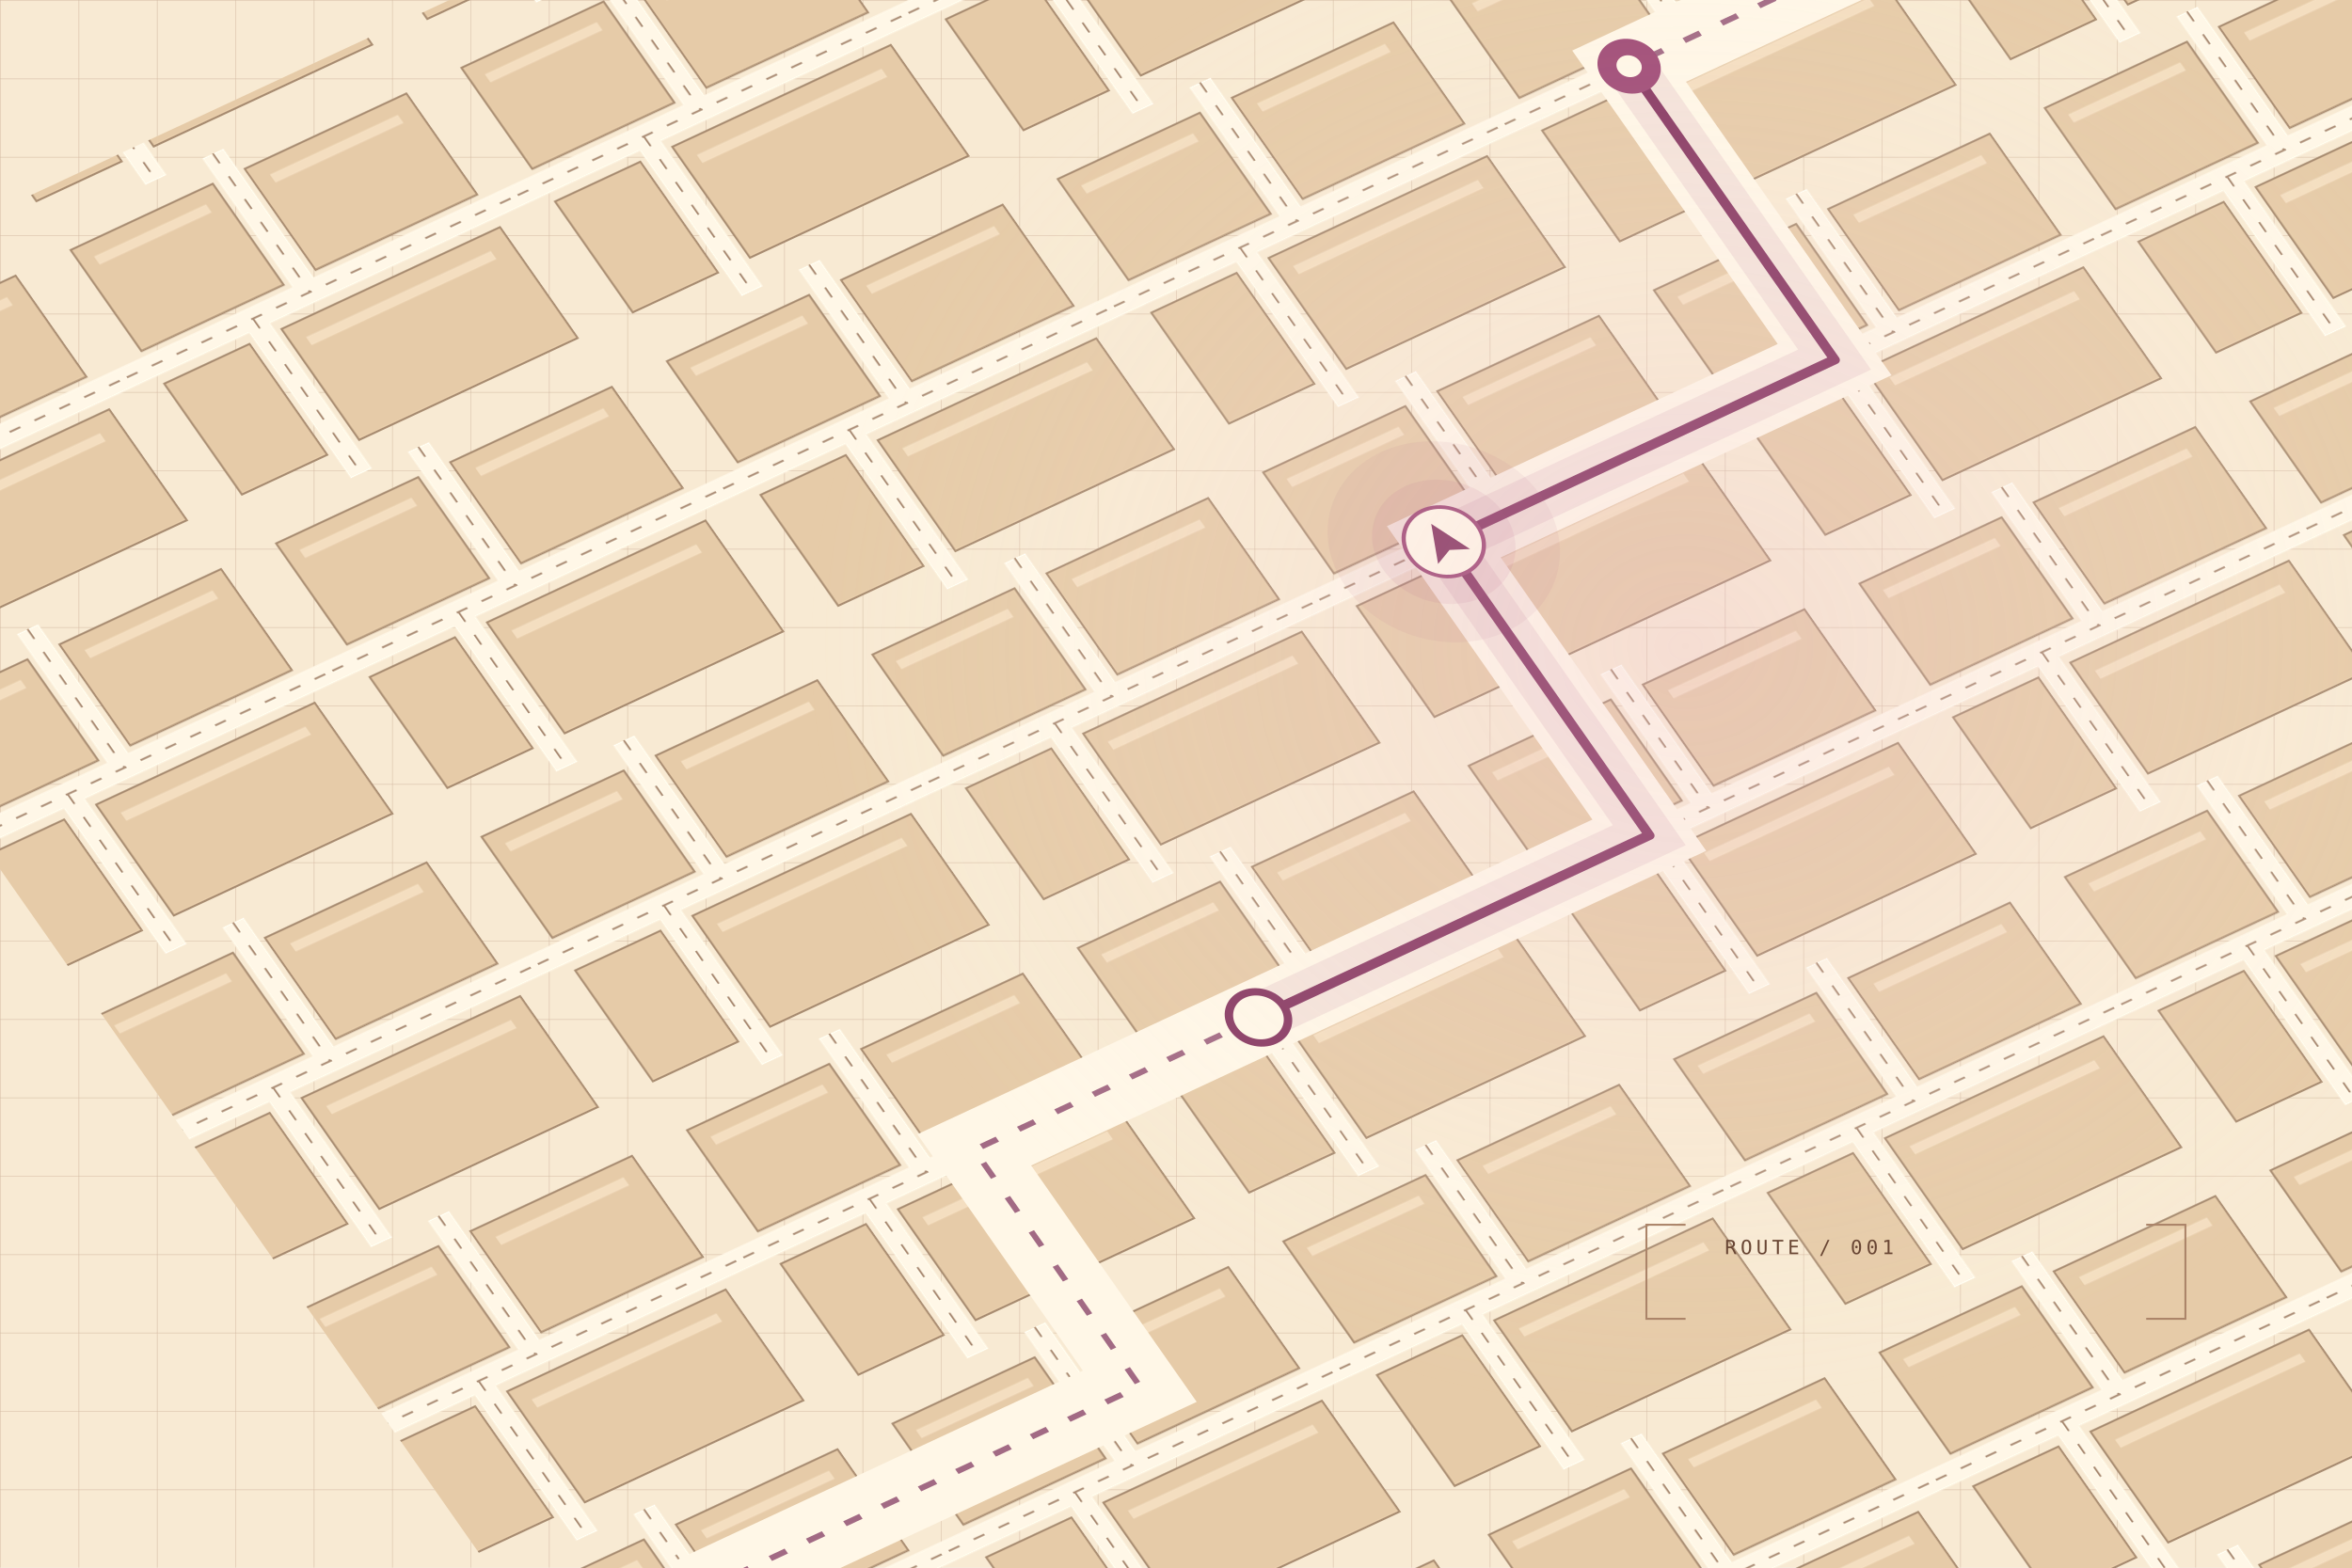
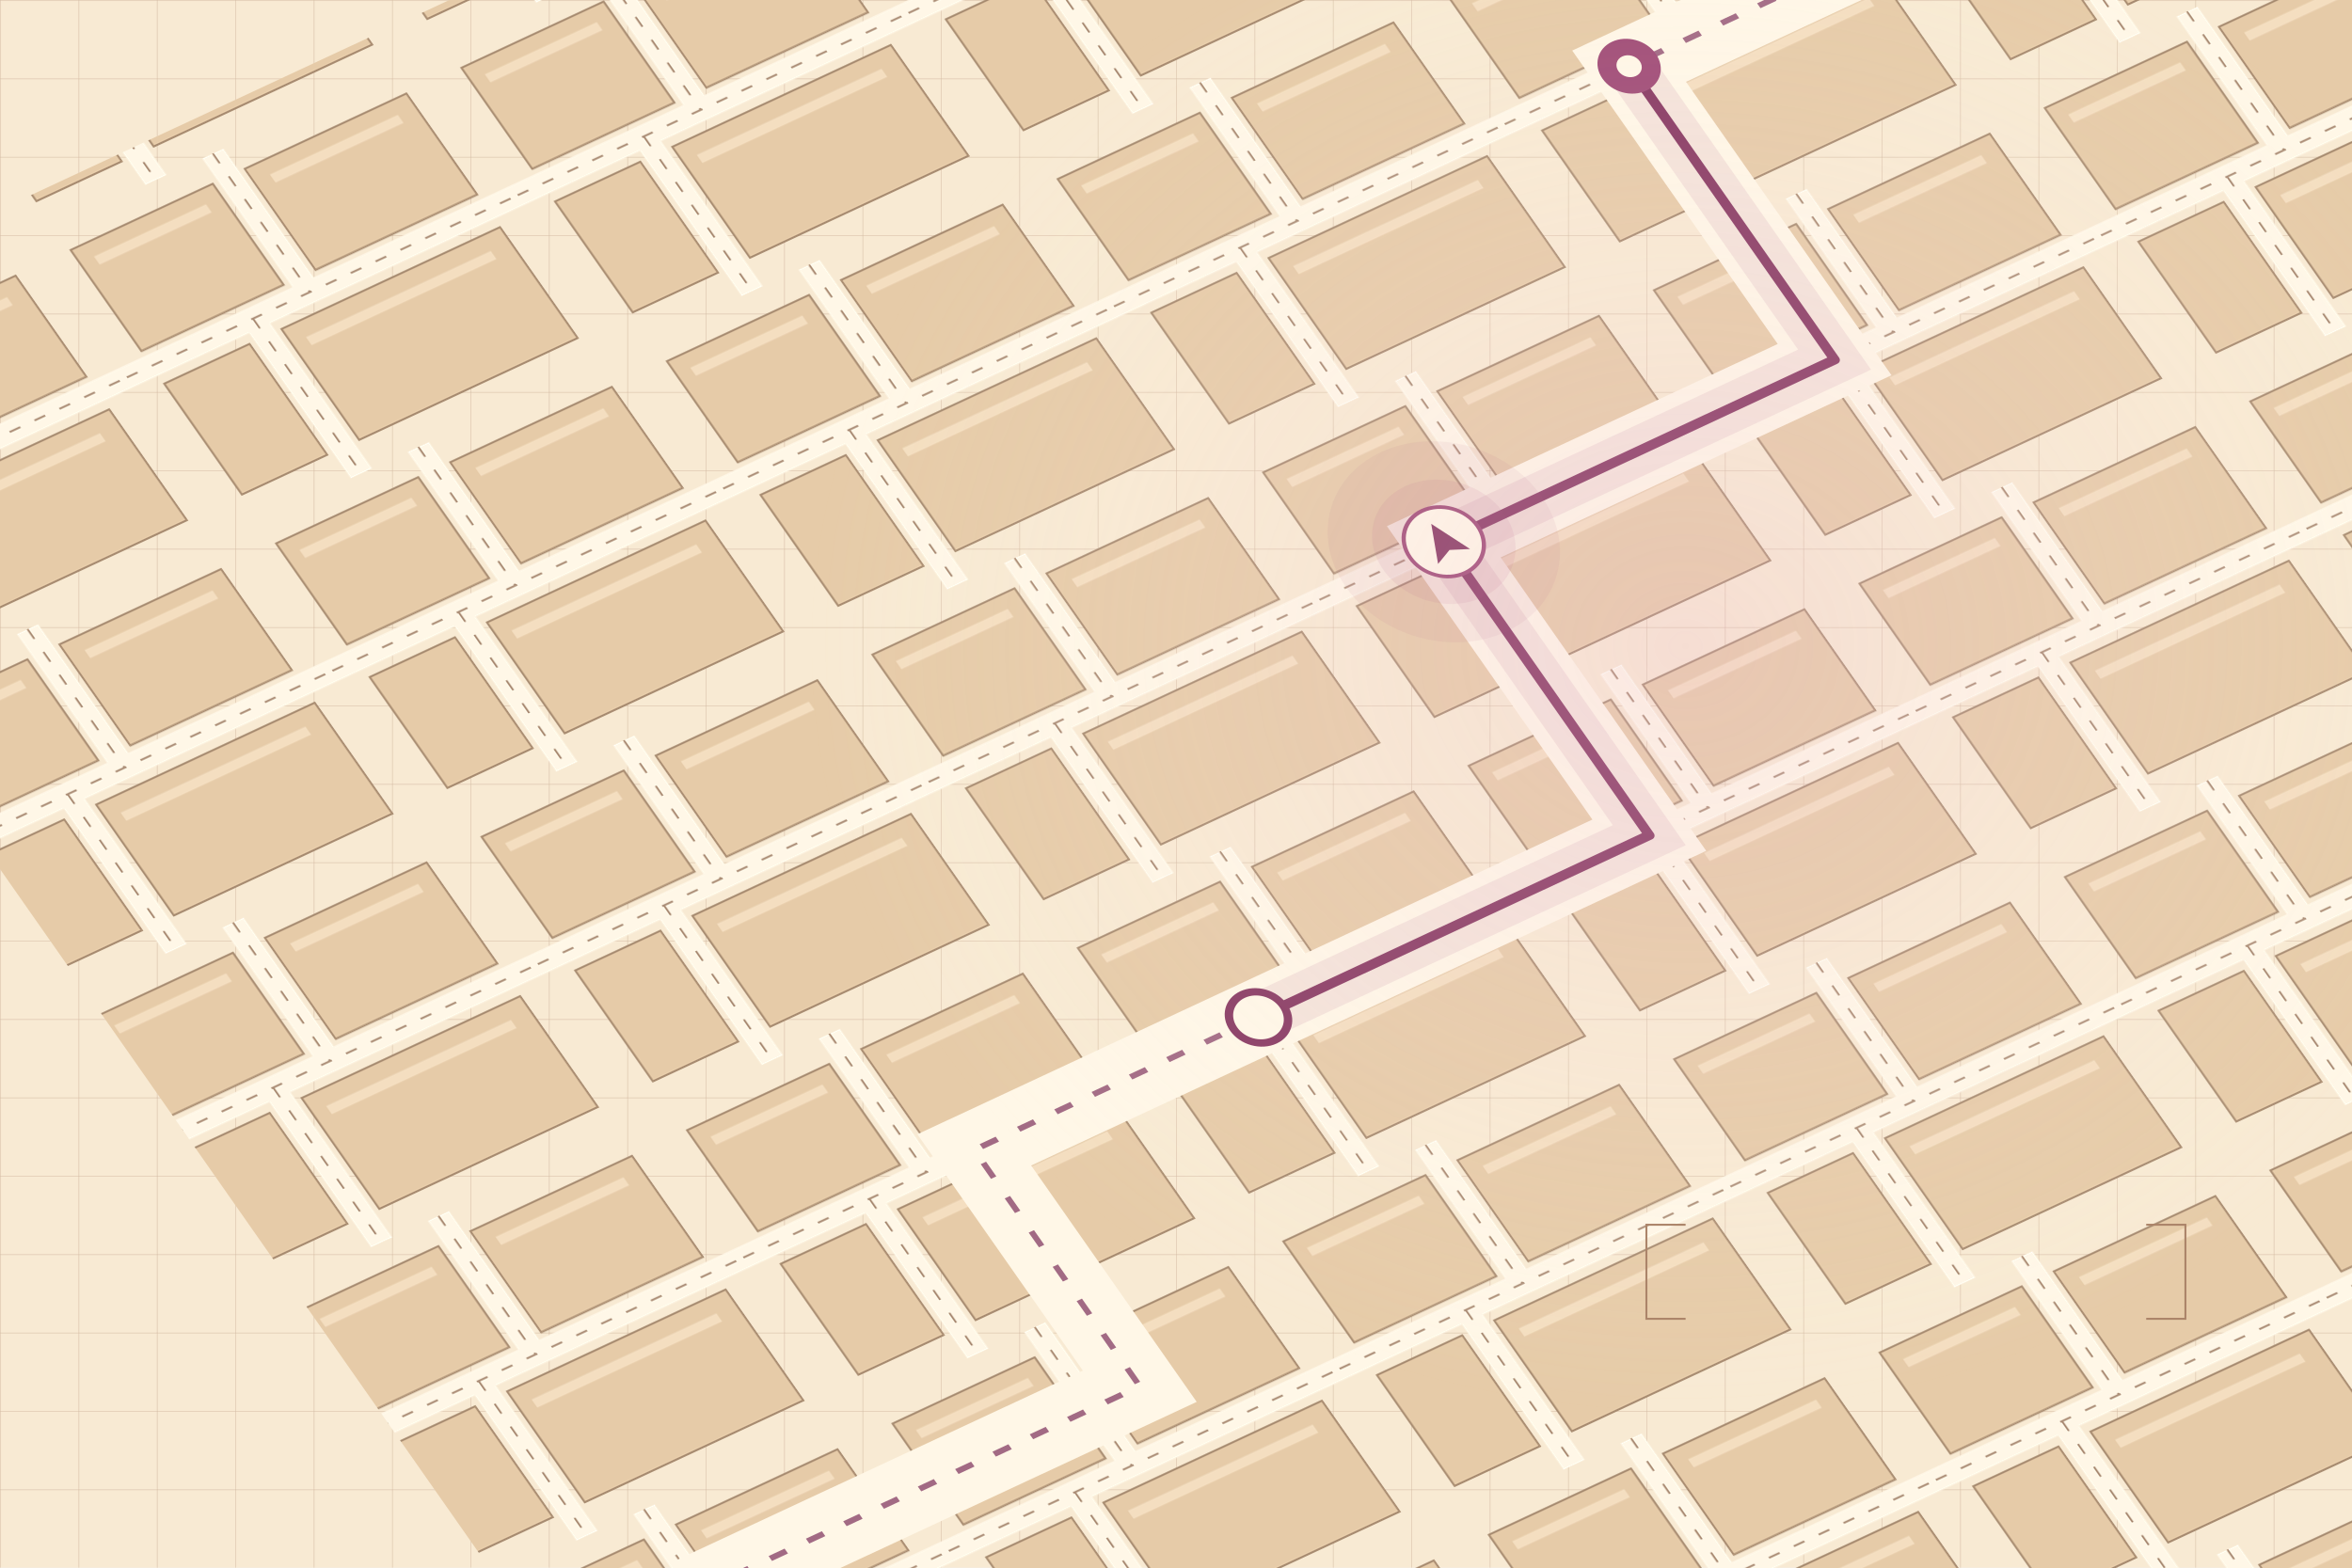
<svg xmlns="http://www.w3.org/2000/svg" width="1200" height="800" viewBox="0 0 1200 800">
  <defs>
    <pattern id="grid" width="40" height="40" patternUnits="userSpaceOnUse">
      <path d="M40 0H0V40" fill="none" stroke="#d4bba4" stroke-width=".5" />
    </pattern>
    <pattern id="blocks" width="220" height="180" patternUnits="userSpaceOnUse">
      <path d="M14 14h80v62H14zM112 14h91v62h-91zM14 96h48v68H14zM80 96h123v68H80z" fill="#e6cba8" stroke="#a78b70" stroke-width="1" />
      <path d="M22 22h63v5H22zM121 22h72v5h-72zM88 105h104v5H88z" fill="#f4dec0" />
      <path d="M0 85H220M103 0v85M71 85v95" fill="none" stroke="#fff7e7" stroke-width="12" />
      <path d="M0 85H220M103 0v85M71 85v95" fill="none" stroke="#ad9079" stroke-width="1" stroke-dasharray="6 8" />
    </pattern>
    <radialGradient id="glow">
      <stop stop-color="#eeb8d2" stop-opacity=".25" />
      <stop offset="1" stop-color="#fff7e7" stop-opacity="0" />
    </radialGradient>
  </defs>
  <rect width="1200" height="800" fill="#f8ead3" />
  <rect width="1200" height="800" fill="url(#grid)" />
  <g transform="translate(735 360) rotate(-25) skewX(10) translate(-460 -340)">
    <rect x="-200" y="-200" width="1500" height="1400" fill="url(#blocks)" />
    <path d="M-120 590H130V445H510V265H730V85H1120" fill="none" stroke="#fff7e7" stroke-width="39" />
    <path d="M-120 590H130V445H510V265H730V85H1120" fill="none" stroke="#a26a84" stroke-width="3" stroke-dasharray="9 12" />
    <path d="M290 445H510V265H730V85" fill="none" stroke="#a04c77" stroke-width="25" opacity=".12" />
    <path d="M290 445H510V265H730V85" fill="none" stroke="#883a63" stroke-width="5" stroke-linejoin="round" />
    <circle cx="290" cy="445" r="14" fill="#fff7e7" stroke="#883a63" stroke-width="4" />
    <circle cx="730" cy="85" r="15" fill="#a04c77" />
    <circle cx="730" cy="85" r="6" fill="#fff7e7" />
    <g transform="translate(510 265)">
      <circle r="55" fill="#a04c77" opacity=".08" />
      <circle r="34" fill="#a04c77" opacity=".1" />
      <circle r="19" fill="#fff7e7" stroke="#a04c77" stroke-width="2" />
      <path d="m0-11 9 20-9-4-9 4Z" fill="#883a63" />
    </g>
  </g>
  <ellipse cx="860" cy="330" rx="450" ry="390" fill="url(#glow)" />
-   <g fill="#694634" font-family="monospace" font-size="10" letter-spacing="2">
-     <text x="880" y="640">ROUTE / 001</text>
-   </g>
+   <g fill="#694634" font-family="monospace" font-size="10" letter-spacing="2" />
  <path d="M860 625h-20v48h20M1095 625h20v48h-20" fill="none" stroke="#ab8469" />
</svg>
